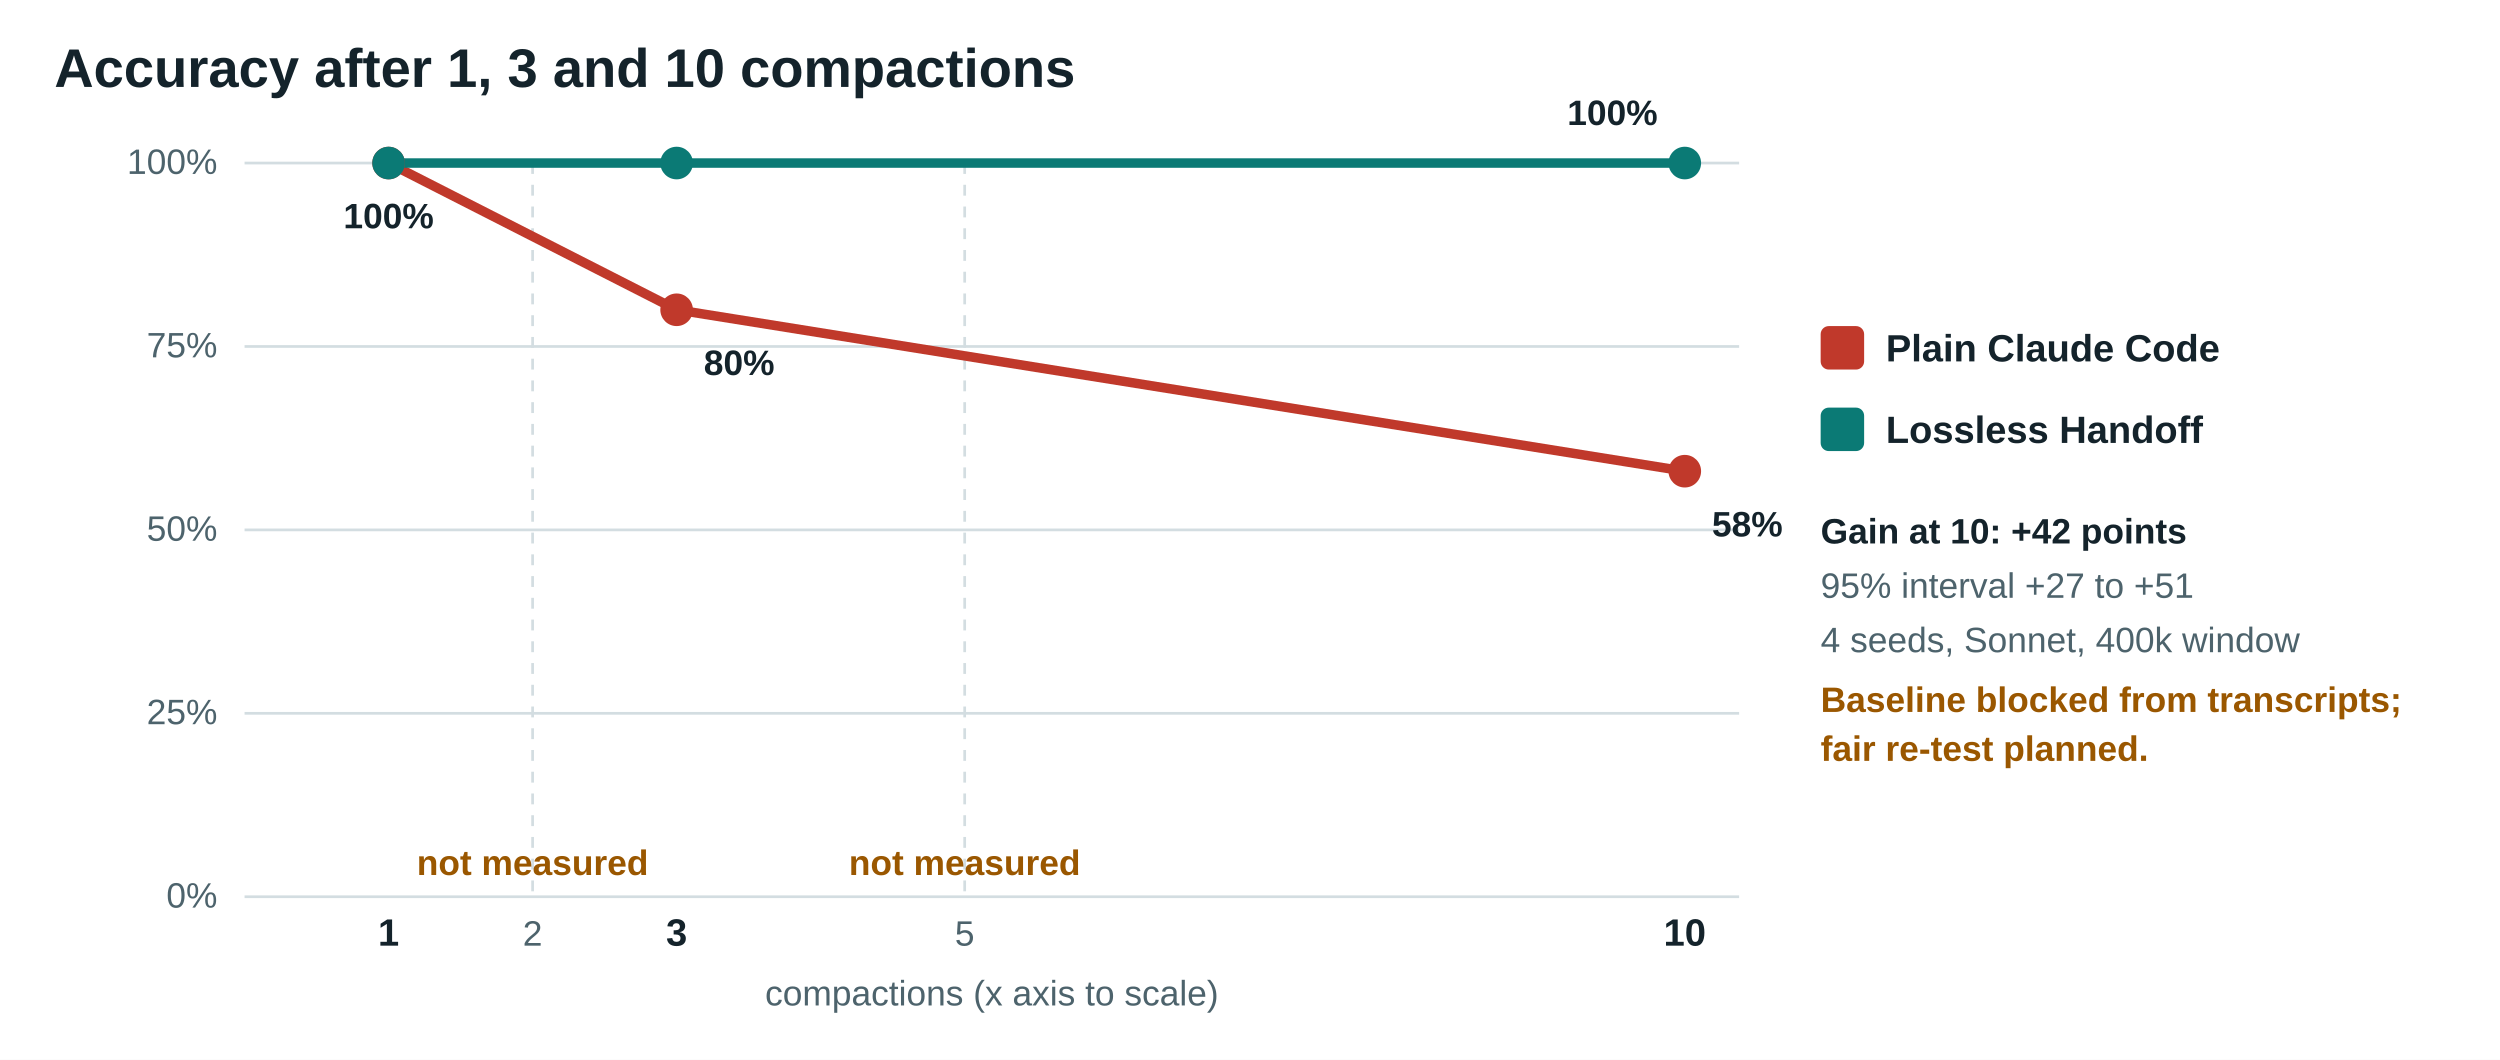
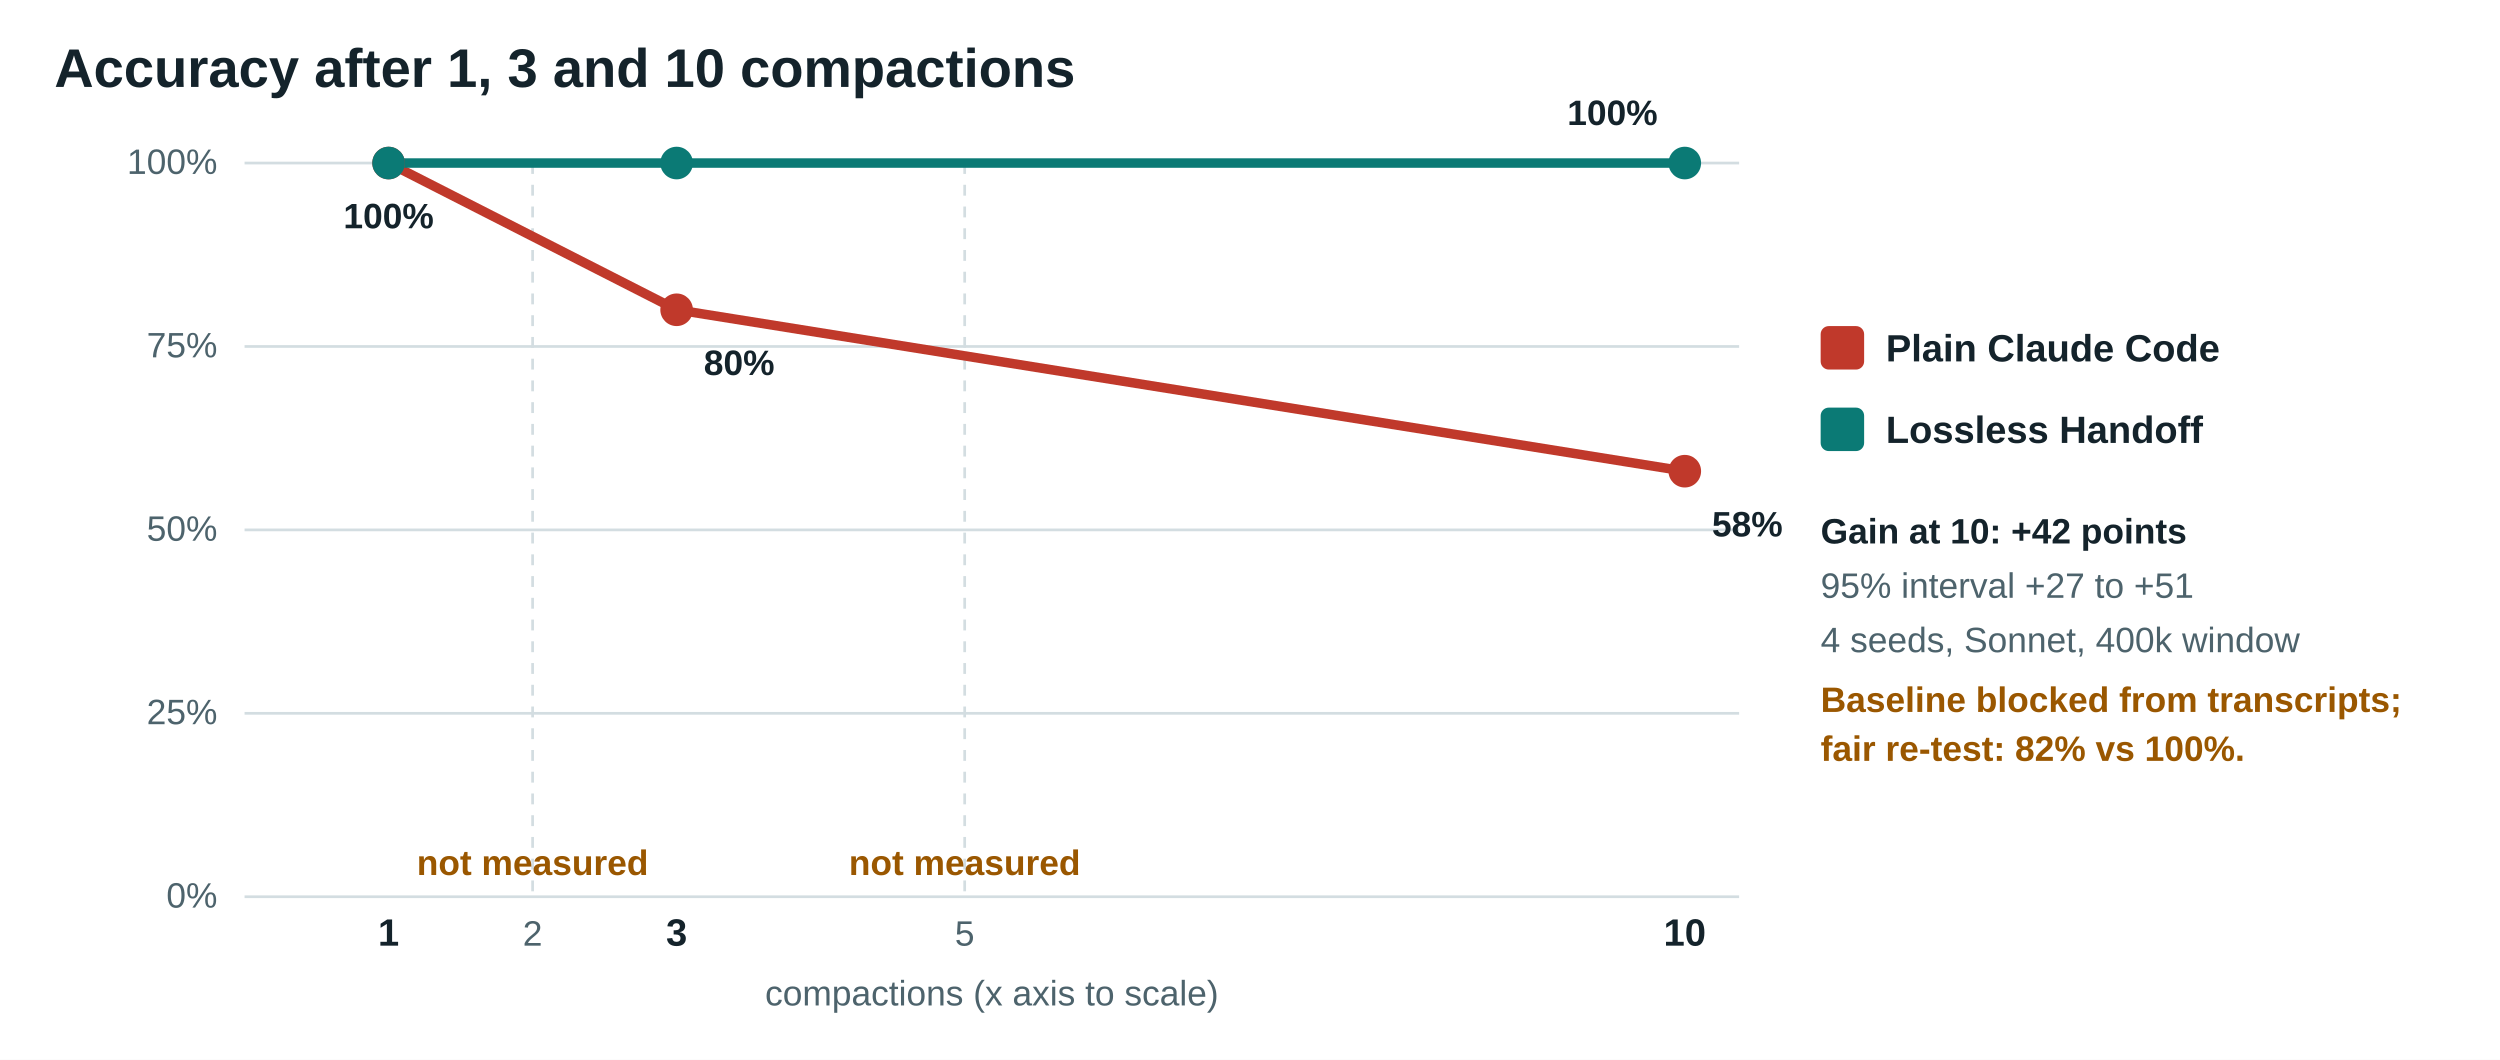
<svg xmlns="http://www.w3.org/2000/svg" viewBox="0 0 920 390" width="920" height="390" role="img" aria-labelledby="t d">
  <style>
text{font-family:system-ui,-apple-system,"Segoe UI",Arial,sans-serif;font-size:13px;font-weight:600}.bg{fill:#ffffff}.panel{fill:#f4f7f8;stroke:#d3dde1;stroke-width:1.5}
.t{fill:#14232b;font:600 14px system-ui,-apple-system,"Segoe UI",Arial,sans-serif}
.h{fill:#14232b;font:700 20px system-ui,-apple-system,"Segoe UI",Arial,sans-serif}
.m{fill:#4d636c;font:13px system-ui,-apple-system,"Segoe UI",Arial,sans-serif}
.num{fill:#14232b;font:700 13px system-ui,-apple-system,"Segoe UI",Arial,sans-serif}
.a{fill:#c0392b}.as{fill:#fbe6e2}.b{fill:#0b7a75}.bs{fill:#d8f0ee}
.ok{fill:#26713a}.oks{fill:#dff1e4}.w{fill:#9a5700}.ws{fill:#fbefd2}
.sa{stroke:#c0392b}.sb{stroke:#0b7a75}.grid{stroke:#d3dde1;stroke-width:1;fill:none}
.ln{stroke:#4d636c;stroke-width:2;fill:none}.lw{fill:#ffffff}
.wa{fill:#ffffff;font:700 13px system-ui,Arial,sans-serif}
@media (prefers-color-scheme: dark){
.bg{fill:#0e1a1f}.panel{fill:#162830;stroke:#2b4149}
.t,.h,.num{fill:#e5eef1}.m{fill:#9db2ba}
.a{fill:#ff8c78}.as{fill:#3b2420}.b{fill:#41cbc3}.bs{fill:#103230}
.ok{fill:#72d28c}.oks{fill:#173321}.w{fill:#f2b955}.ws{fill:#3a2d12}
.sa{stroke:#ff8c78}.sb{stroke:#41cbc3}.grid{stroke:#2b4149}.ln{stroke:#9db2ba}.lw{fill:#0e1a1f}
.wa{fill:#0e1a1f}}
</style>
  <rect class="bg" x="0" y="0" width="920" height="390" />
  <text class="h" x="20" y="32" text-anchor="start">Accuracy after 1, 3 and 10 compactions</text>
  <path class="grid" d="M90 330.0 H640" />
  <text class="m" x="80" y="334.0" text-anchor="end">0%</text>
  <path class="grid" d="M90 262.5 H640" />
  <text class="m" x="80" y="266.5" text-anchor="end">25%</text>
  <path class="grid" d="M90 195.0 H640" />
  <text class="m" x="80" y="199.0" text-anchor="end">50%</text>
  <path class="grid" d="M90 127.5 H640" />
  <text class="m" x="80" y="131.5" text-anchor="end">75%</text>
  <path class="grid" d="M90 60.0 H640" />
  <text class="m" x="80" y="64.0" text-anchor="end">100%</text>
  <path class="grid" style="stroke-dasharray:4 4" d="M196.0 60 V330" />
  <text class="m" x="196.0" y="348" text-anchor="middle">2</text>
  <text class="w" x="196.0" y="322" text-anchor="middle">not measured</text>
  <path class="grid" style="stroke-dasharray:4 4" d="M355.0 60 V330" />
  <text class="m" x="355.0" y="348" text-anchor="middle">5</text>
  <text class="w" x="355.0" y="322" text-anchor="middle">not measured</text>
  <text class="t" x="143.0" y="348" text-anchor="middle">1</text>
  <text class="t" x="249.0" y="348" text-anchor="middle">3</text>
  <text class="t" x="620.0" y="348" text-anchor="middle">10</text>
  <text class="m" x="365.0" y="370" text-anchor="middle">compactions (x axis to scale)</text>
  <polyline class="sa" style="fill:none;stroke-width:3.5" points="143.0,60.0 249.0,114.0 620.0,173.4" />
  <polyline class="sb" style="fill:none;stroke-width:3.5;stroke-dasharray:0" points="143.0,60.0 249.0,60.0 620.0,60.0" />
  <circle class="a" cx="143.0" cy="60.0" r="6" />
  <text class="num" x="143.0" y="84.0" text-anchor="middle">100%</text>
  <circle class="a" cx="249.0" cy="114.0" r="6" />
  <text class="num" x="259.0" y="138.0" text-anchor="start">80%</text>
  <circle class="a" cx="620.0" cy="173.4" r="6" />
  <text class="num" x="630.0" y="197.4" text-anchor="start">58%</text>
  <circle class="b" cx="143.0" cy="60.0" r="6" />
  <circle class="b" cx="249.0" cy="60.0" r="6" />
  <circle class="b" cx="620.0" cy="60.0" r="6" />
  <text class="num" x="610.0" y="46.0" text-anchor="end">100%</text>
  <rect class="a" x="670" y="120" width="16" height="16" rx="3" />
  <text class="t" x="694" y="133" text-anchor="start">Plain Claude Code</text>
  <rect class="b" x="670" y="150" width="16" height="16" rx="3" />
  <text class="t" x="694" y="163" text-anchor="start">Lossless Handoff</text>
  <text class="num" x="670" y="200" text-anchor="start">Gain at 10: +42 points</text>
  <text class="m" x="670" y="220" text-anchor="start">95% interval +27 to +51</text>
  <text class="m" x="670" y="240" text-anchor="start">4 seeds, Sonnet, 400k window</text>
  <text class="w" x="670" y="262" text-anchor="start">Baseline blocked from transcripts;</text>
-   <text class="w" x="670" y="280" text-anchor="start">fair re-test planned.</text>
+   <text class="w" x="670" y="280" text-anchor="start">fair re-test: 82% vs 100%.</text>
</svg>
